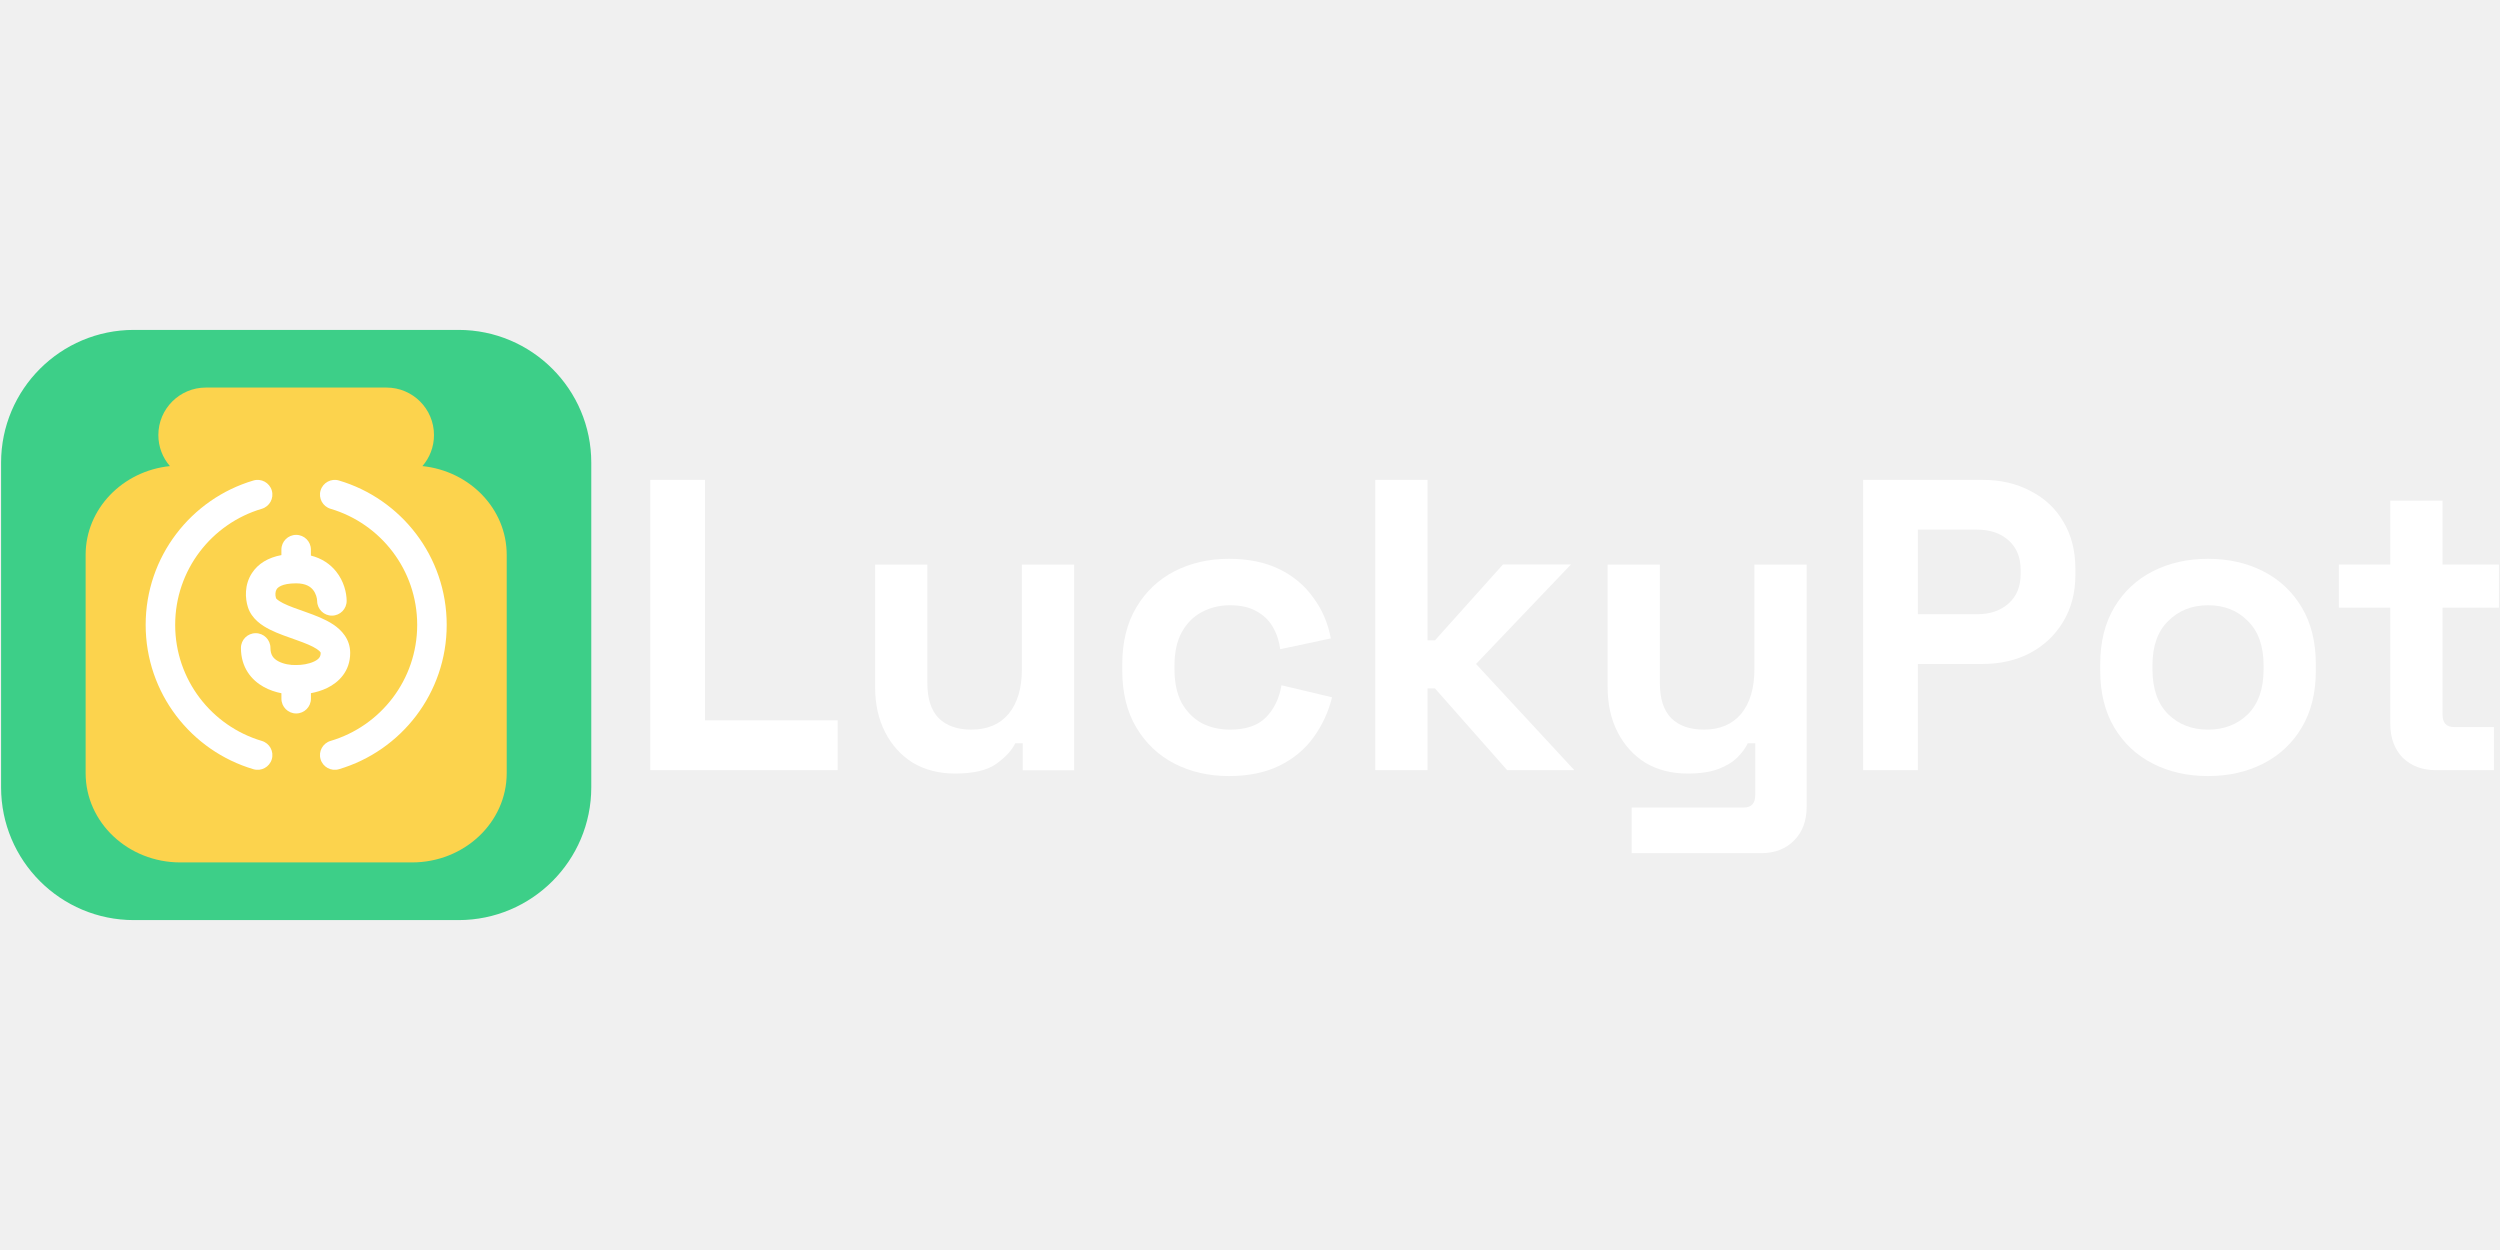
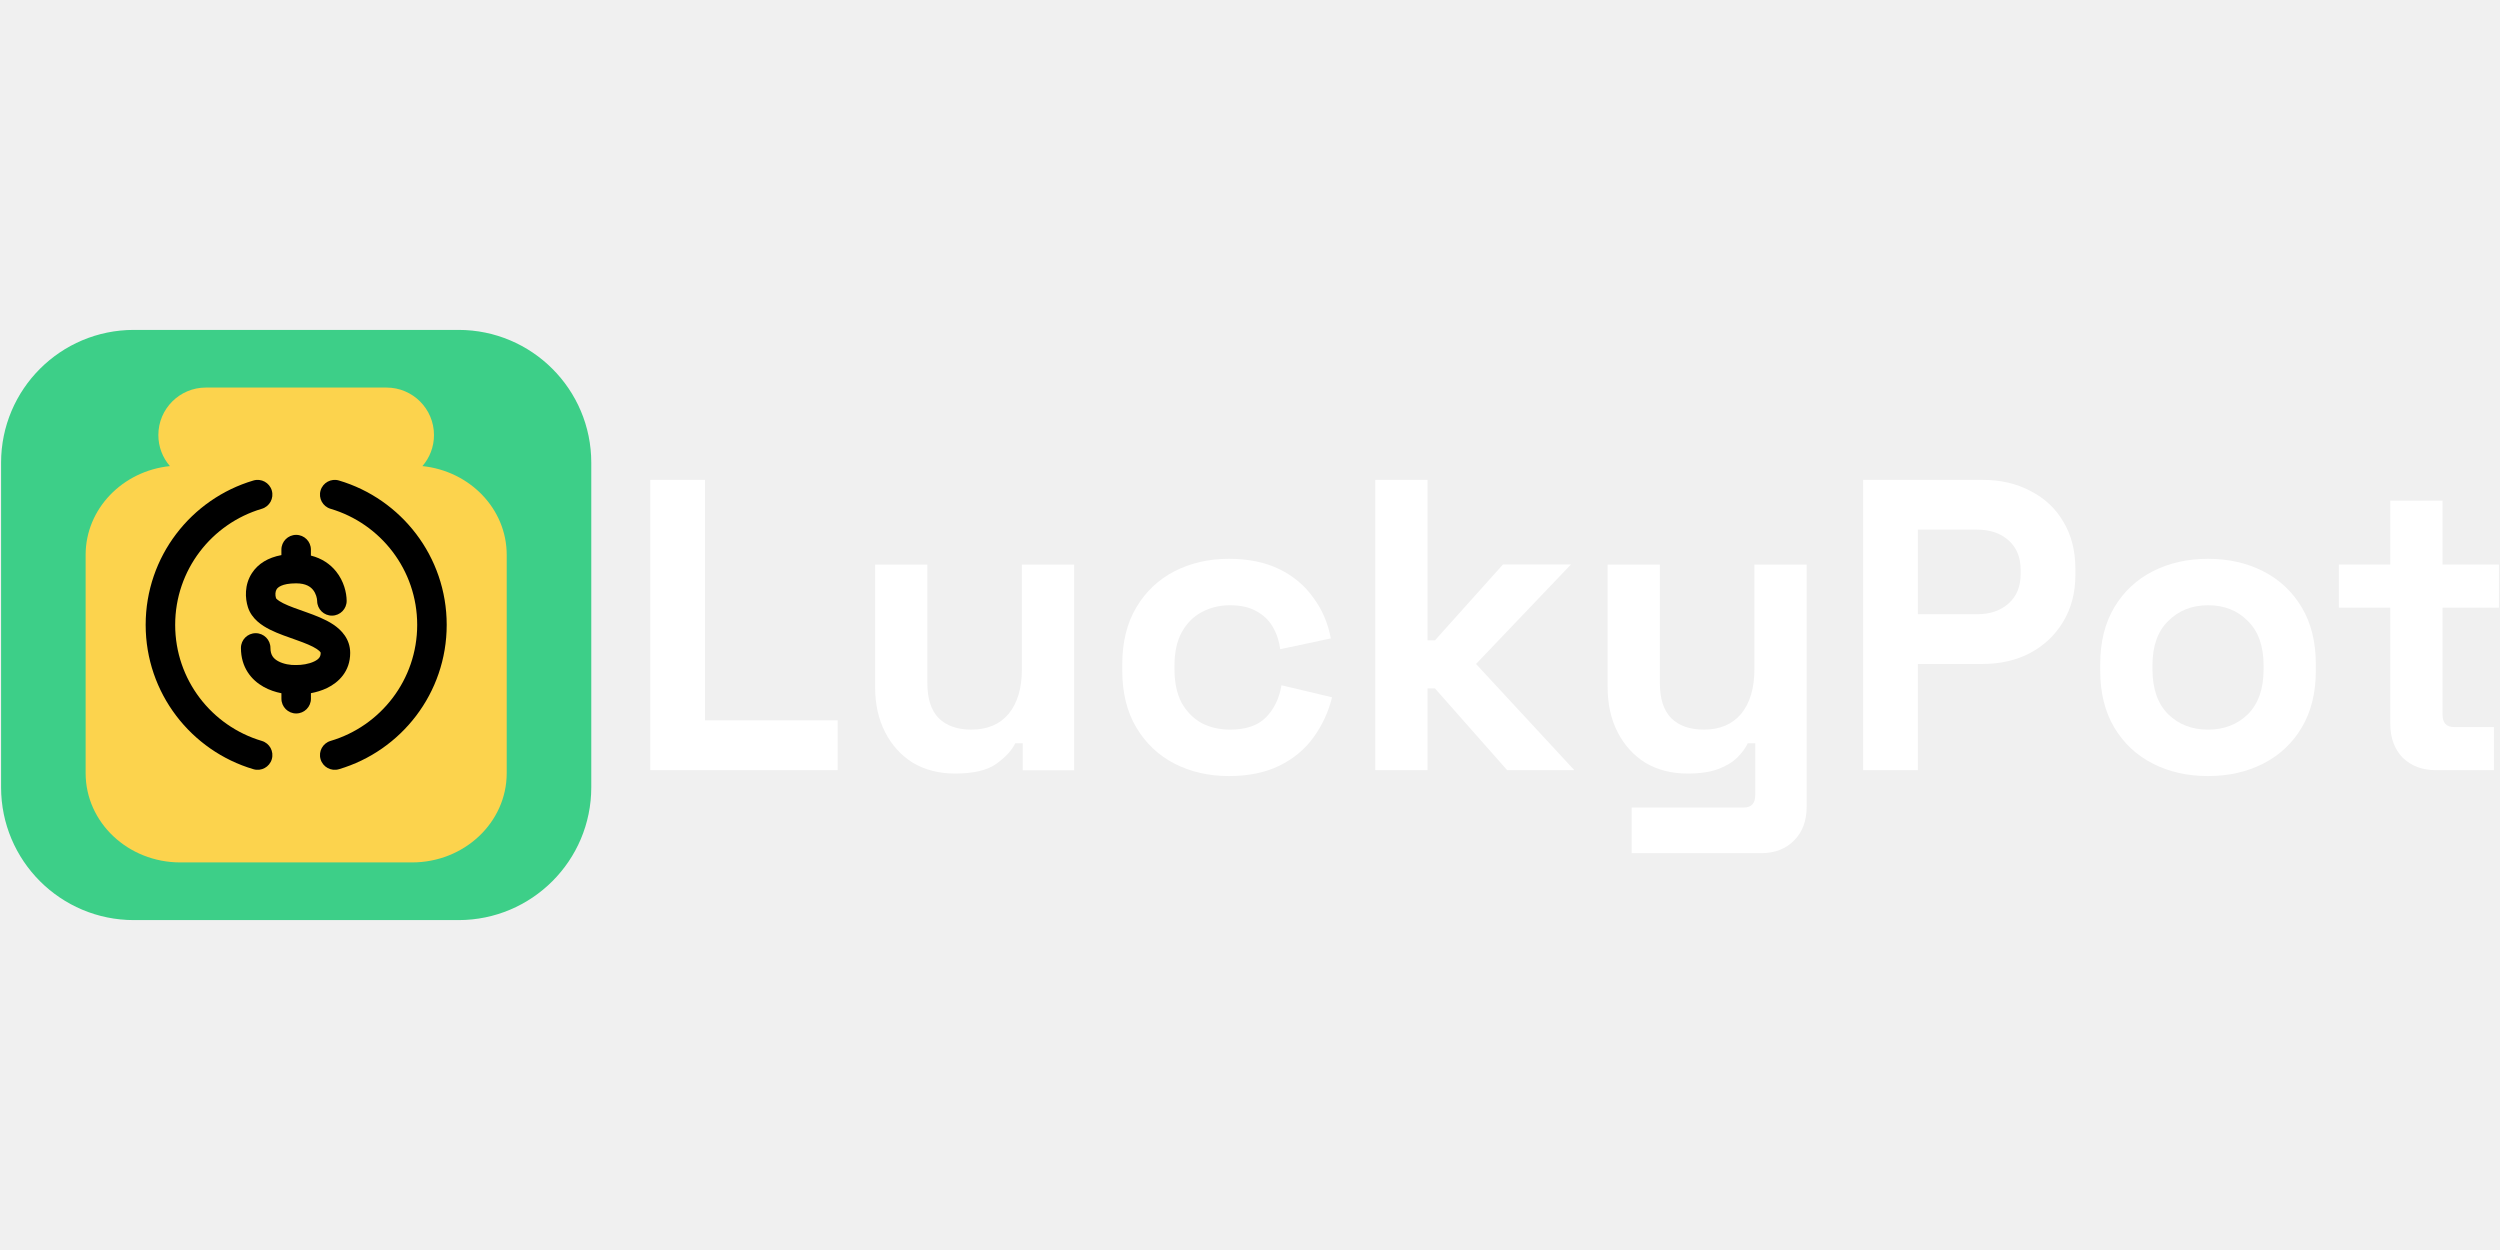
<svg xmlns="http://www.w3.org/2000/svg" width="1024" height="512" viewBox="33 143 958 226" fill="none">
  <g clip-path="url(#clip0_4324_60)">
    <path d="M966.434 311.627C961.244 311.627 957.007 310.038 953.724 306.861C950.546 303.577 948.957 299.234 948.957 293.833V249.346H929.256V232.823H948.957V208.356H968.976V232.823H990.584V249.346H968.976V290.337C968.976 293.515 970.459 295.104 973.425 295.104H988.677V311.627H966.434Z" fill="#FFFFFF" />
    <path d="M879.114 313.889C871.276 313.889 864.232 312.301 857.983 309.123C851.733 305.946 846.808 301.338 843.207 295.301C839.605 289.263 837.805 282.008 837.805 273.534V270.992C837.805 262.519 839.605 255.263 843.207 249.226C846.808 243.188 851.733 238.581 857.983 235.403C864.232 232.226 871.276 230.637 879.114 230.637C886.952 230.637 893.996 232.226 900.245 235.403C906.494 238.581 911.42 243.188 915.021 249.226C918.622 255.263 920.423 262.519 920.423 270.992V273.534C920.423 282.008 918.622 289.263 915.021 295.301C911.42 301.338 906.494 305.946 900.245 309.123C893.996 312.301 886.952 313.889 879.114 313.889ZM879.114 296.095C885.257 296.095 890.341 294.135 894.366 290.216C898.391 286.192 900.404 280.472 900.404 273.058V271.469C900.404 264.054 898.391 258.388 894.366 254.469C890.447 250.444 885.363 248.431 879.114 248.431C872.97 248.431 867.886 250.444 863.861 254.469C859.836 258.388 857.824 264.054 857.824 271.469V273.058C857.824 280.472 859.836 286.192 863.861 290.216C867.886 294.135 872.97 296.095 879.114 296.095Z" fill="#FFFFFF" />
    <path d="M746.941 311.606V200.391H792.699C799.69 200.391 805.833 201.821 811.129 204.68C816.531 207.434 820.715 211.353 823.681 216.437C826.753 221.522 828.289 227.559 828.289 234.55V236.774C828.289 243.659 826.7 249.696 823.522 254.886C820.45 259.97 816.214 263.942 810.812 266.802C805.516 269.556 799.478 270.933 792.699 270.933H767.914V311.606H746.941ZM767.914 251.868H790.634C795.612 251.868 799.637 250.491 802.709 247.737C805.78 244.983 807.316 241.223 807.316 236.456V234.867C807.316 230.101 805.78 226.341 802.709 223.587C799.637 220.833 795.612 219.456 790.634 219.456H767.914V251.868Z" fill="#FFFFFF" />
    <path d="M658.26 343.432V325.955H701.158C704.124 325.955 705.607 324.366 705.607 321.188V301.329H702.747C701.899 303.129 700.575 304.93 698.775 306.73C696.974 308.531 694.538 310.014 691.466 311.179C688.395 312.344 684.475 312.927 679.709 312.927C673.566 312.927 668.164 311.55 663.503 308.796C658.949 305.936 655.4 302.017 652.858 297.039C650.316 292.061 649.045 286.341 649.045 279.88V232.852H669.064V278.291C669.064 284.223 670.494 288.671 673.354 291.637C676.32 294.603 680.503 296.086 685.905 296.086C692.049 296.086 696.815 294.073 700.205 290.048C703.594 285.917 705.289 280.198 705.289 272.889V232.852H725.308V325.637C725.308 331.039 723.719 335.329 720.541 338.506C717.364 341.79 713.127 343.432 707.831 343.432H658.26Z" fill="#FFFFFF" />
    <path d="M560.002 311.606V200.391H580.021V261.877H582.881L608.937 232.802H634.994L598.61 270.933L636.265 311.606H610.526L582.881 280.307H580.021V311.606H560.002Z" fill="#FFFFFF" />
    <path d="M503.879 313.889C496.253 313.889 489.315 312.301 483.066 309.123C476.923 305.946 472.05 301.338 468.449 295.301C464.848 289.263 463.047 281.955 463.047 273.375V271.151C463.047 262.571 464.848 255.263 468.449 249.226C472.05 243.188 476.923 238.581 483.066 235.403C489.315 232.226 496.253 230.637 503.879 230.637C511.4 230.637 517.861 231.961 523.263 234.609C528.665 237.257 533.008 240.911 536.291 245.571C539.681 250.126 541.905 255.316 542.964 261.142L523.581 265.272C523.157 262.095 522.204 259.235 520.721 256.693C519.238 254.151 517.119 252.138 514.366 250.656C511.718 249.173 508.381 248.431 504.356 248.431C500.331 248.431 496.677 249.332 493.393 251.132C490.216 252.827 487.673 255.422 485.767 258.917C483.966 262.307 483.066 266.491 483.066 271.469V273.058C483.066 278.036 483.966 282.273 485.767 285.768C487.673 289.157 490.216 291.752 493.393 293.553C496.677 295.248 500.331 296.095 504.356 296.095C510.393 296.095 514.948 294.559 518.02 291.487C521.197 288.31 523.21 284.179 524.057 279.095L543.441 283.702C542.064 289.316 539.681 294.453 536.291 299.114C533.008 303.668 528.665 307.27 523.263 309.917C517.861 312.565 511.4 313.889 503.879 313.889Z" fill="#FFFFFF" />
    <path d="M399.01 312.927C392.866 312.927 387.464 311.55 382.804 308.796C378.249 305.936 374.701 302.017 372.159 297.039C369.617 292.061 368.346 286.341 368.346 279.88V232.852H388.365V278.291C388.365 284.223 389.795 288.671 392.655 291.637C395.62 294.603 399.804 296.086 405.206 296.086C411.35 296.086 416.116 294.073 419.505 290.048C422.895 285.917 424.59 280.198 424.59 272.889V232.852H444.609V311.656H424.907V301.329H422.048C420.777 303.977 418.393 306.572 414.898 309.114C411.403 311.656 406.106 312.927 399.01 312.927Z" fill="#FFFFFF" />
    <path d="M282.189 311.606V200.391H303.162V292.541H354.004V311.606H282.189Z" fill="#FFFFFF" />
    <path d="M33.414 193.805C33.414 165.701 56.197 142.918 84.301 142.918H208.691C236.795 142.918 259.578 165.701 259.578 193.805V318.195C259.578 346.299 236.795 369.082 208.691 369.082H84.301C56.197 369.082 33.414 346.299 33.414 318.195V193.805Z" fill="#3DCF88" />
    <path d="M199.304 183.212C199.304 187.76 197.635 191.919 194.877 195.109C213.041 196.991 227.172 211.5 227.172 229.12V312.763C227.172 331.661 210.917 346.981 190.866 346.981H102.118C82.067 346.981 65.812 331.661 65.812 312.763V229.12C65.812 211.501 79.943 196.991 98.106 195.109C95.348 191.919 93.68 187.76 93.68 183.212C93.68 173.16 101.828 165.012 111.88 165.012H181.104C191.155 165.012 199.304 173.16 199.304 183.212Z" fill="#FCD34D" />
-     <path d="M88.818 255.944C88.818 229.77 106.251 207.68 130.125 200.623C133.119 199.74 136.264 201.45 137.149 204.444C138.033 207.439 136.322 210.583 133.328 211.468C114.127 217.143 100.127 234.916 100.127 255.944C100.127 276.972 114.128 294.745 133.328 300.42C136.322 301.306 138.034 304.449 137.149 307.444C136.264 310.438 133.119 312.148 130.125 311.265C106.251 304.209 88.819 282.118 88.818 255.944ZM192.867 255.944C192.867 234.916 178.866 217.143 159.666 211.468C156.672 210.583 154.961 207.439 155.845 204.444C156.73 201.45 159.874 199.74 162.868 200.623C186.743 207.68 204.175 229.77 204.175 255.944C204.175 282.118 186.742 304.209 162.868 311.265C159.875 312.148 156.73 310.438 155.845 307.444C154.96 304.449 156.671 301.306 159.666 300.42C178.866 294.745 192.867 276.972 192.867 255.944ZM125.327 264.79C125.328 261.668 127.859 259.136 130.981 259.136C134.103 259.136 136.634 261.668 136.635 264.79C136.635 267.506 137.798 268.872 139.54 269.842C141.617 270.999 144.395 271.405 146.276 271.338L146.425 271.333H146.574C148.504 271.368 151.318 270.983 153.415 269.963C155.306 269.045 155.883 268.085 155.884 266.711C155.884 266.614 155.88 266.559 155.773 266.402C155.615 266.171 155.233 265.756 154.404 265.204C152.646 264.035 150.033 262.989 146.618 261.769C143.502 260.656 139.602 259.362 136.431 257.766C133.431 256.256 129.447 253.71 128.005 249.18C126.938 245.826 126.581 240.649 129.557 236.094C131.914 232.485 135.753 230.163 140.832 229.214V227.127C140.826 224.005 143.353 221.468 146.475 221.462C149.597 221.456 152.134 223.983 152.14 227.105V229.402C156.328 230.454 159.537 232.664 161.797 235.487C164.791 239.226 165.803 243.615 165.839 246.695C165.874 249.817 163.372 252.374 160.251 252.41C157.129 252.446 154.567 249.945 154.531 246.822C154.518 245.778 154.102 243.977 152.968 242.56C152.028 241.386 150.269 240.037 146.475 240.036C140.83 240.036 139.38 241.738 139.026 242.278C138.485 243.107 138.372 244.477 138.778 245.751C138.741 245.637 138.978 246.385 141.516 247.662C143.886 248.854 146.854 249.843 150.423 251.118C153.691 252.286 157.586 253.737 160.665 255.784C163.825 257.885 167.192 261.359 167.192 266.711C167.191 273.776 162.748 278.002 158.363 280.134C156.336 281.119 154.179 281.744 152.145 282.127L152.151 284.237C152.156 287.359 149.631 289.896 146.508 289.902C143.386 289.907 140.849 287.381 140.843 284.259L140.837 282.15C138.616 281.713 136.252 280.952 134.04 279.72C129.328 277.096 125.327 272.268 125.327 264.79Z" fill="#FFFFFF" />
+     <path d="M88.818 255.944C88.818 229.77 106.251 207.68 130.125 200.623C133.119 199.74 136.264 201.45 137.149 204.444C138.033 207.439 136.322 210.583 133.328 211.468C114.127 217.143 100.127 234.916 100.127 255.944C100.127 276.972 114.128 294.745 133.328 300.42C136.322 301.306 138.034 304.449 137.149 307.444C136.264 310.438 133.119 312.148 130.125 311.265C106.251 304.209 88.819 282.118 88.818 255.944ZM192.867 255.944C192.867 234.916 178.866 217.143 159.666 211.468C156.672 210.583 154.961 207.439 155.845 204.444C156.73 201.45 159.874 199.74 162.868 200.623C186.743 207.68 204.175 229.77 204.175 255.944C204.175 282.118 186.742 304.209 162.868 311.265C159.875 312.148 156.73 310.438 155.845 307.444C154.96 304.449 156.671 301.306 159.666 300.42C178.866 294.745 192.867 276.972 192.867 255.944ZM125.327 264.79C125.328 261.668 127.859 259.136 130.981 259.136C134.103 259.136 136.634 261.668 136.635 264.79C136.635 267.506 137.798 268.872 139.54 269.842C141.617 270.999 144.395 271.405 146.276 271.338L146.425 271.333H146.574C148.504 271.368 151.318 270.983 153.415 269.963C155.306 269.045 155.883 268.085 155.884 266.711C155.884 266.614 155.88 266.559 155.773 266.402C155.615 266.171 155.233 265.756 154.404 265.204C152.646 264.035 150.033 262.989 146.618 261.769C143.502 260.656 139.602 259.362 136.431 257.766C133.431 256.256 129.447 253.71 128.005 249.18C126.938 245.826 126.581 240.649 129.557 236.094C131.914 232.485 135.753 230.163 140.832 229.214V227.127C140.826 224.005 143.353 221.468 146.475 221.462C149.597 221.456 152.134 223.983 152.14 227.105V229.402C156.328 230.454 159.537 232.664 161.797 235.487C164.791 239.226 165.803 243.615 165.839 246.695C165.874 249.817 163.372 252.374 160.251 252.41C157.129 252.446 154.567 249.945 154.531 246.822C154.518 245.778 154.102 243.977 152.968 242.56C152.028 241.386 150.269 240.037 146.475 240.036C140.83 240.036 139.38 241.738 139.026 242.278C138.485 243.107 138.372 244.477 138.778 245.751C138.741 245.637 138.978 246.385 141.516 247.662C143.886 248.854 146.854 249.843 150.423 251.118C153.691 252.286 157.586 253.737 160.665 255.784C163.825 257.885 167.192 261.359 167.192 266.711C167.191 273.776 162.748 278.002 158.363 280.134C156.336 281.119 154.179 281.744 152.145 282.127L152.151 284.237C152.156 287.359 149.631 289.896 146.508 289.902C143.386 289.907 140.849 287.381 140.843 284.259L140.837 282.15C138.616 281.713 136.252 280.952 134.04 279.72C129.328 277.096 125.327 272.268 125.327 264.79Z" fill="black" />
  </g>
  <defs>
    <clipPath id="clip0_4324_60">
      <rect width="512" height="1024" fill="white" transform="translate(1024 4.47605e-05) rotate(90)" />
    </clipPath>
  </defs>
</svg>
